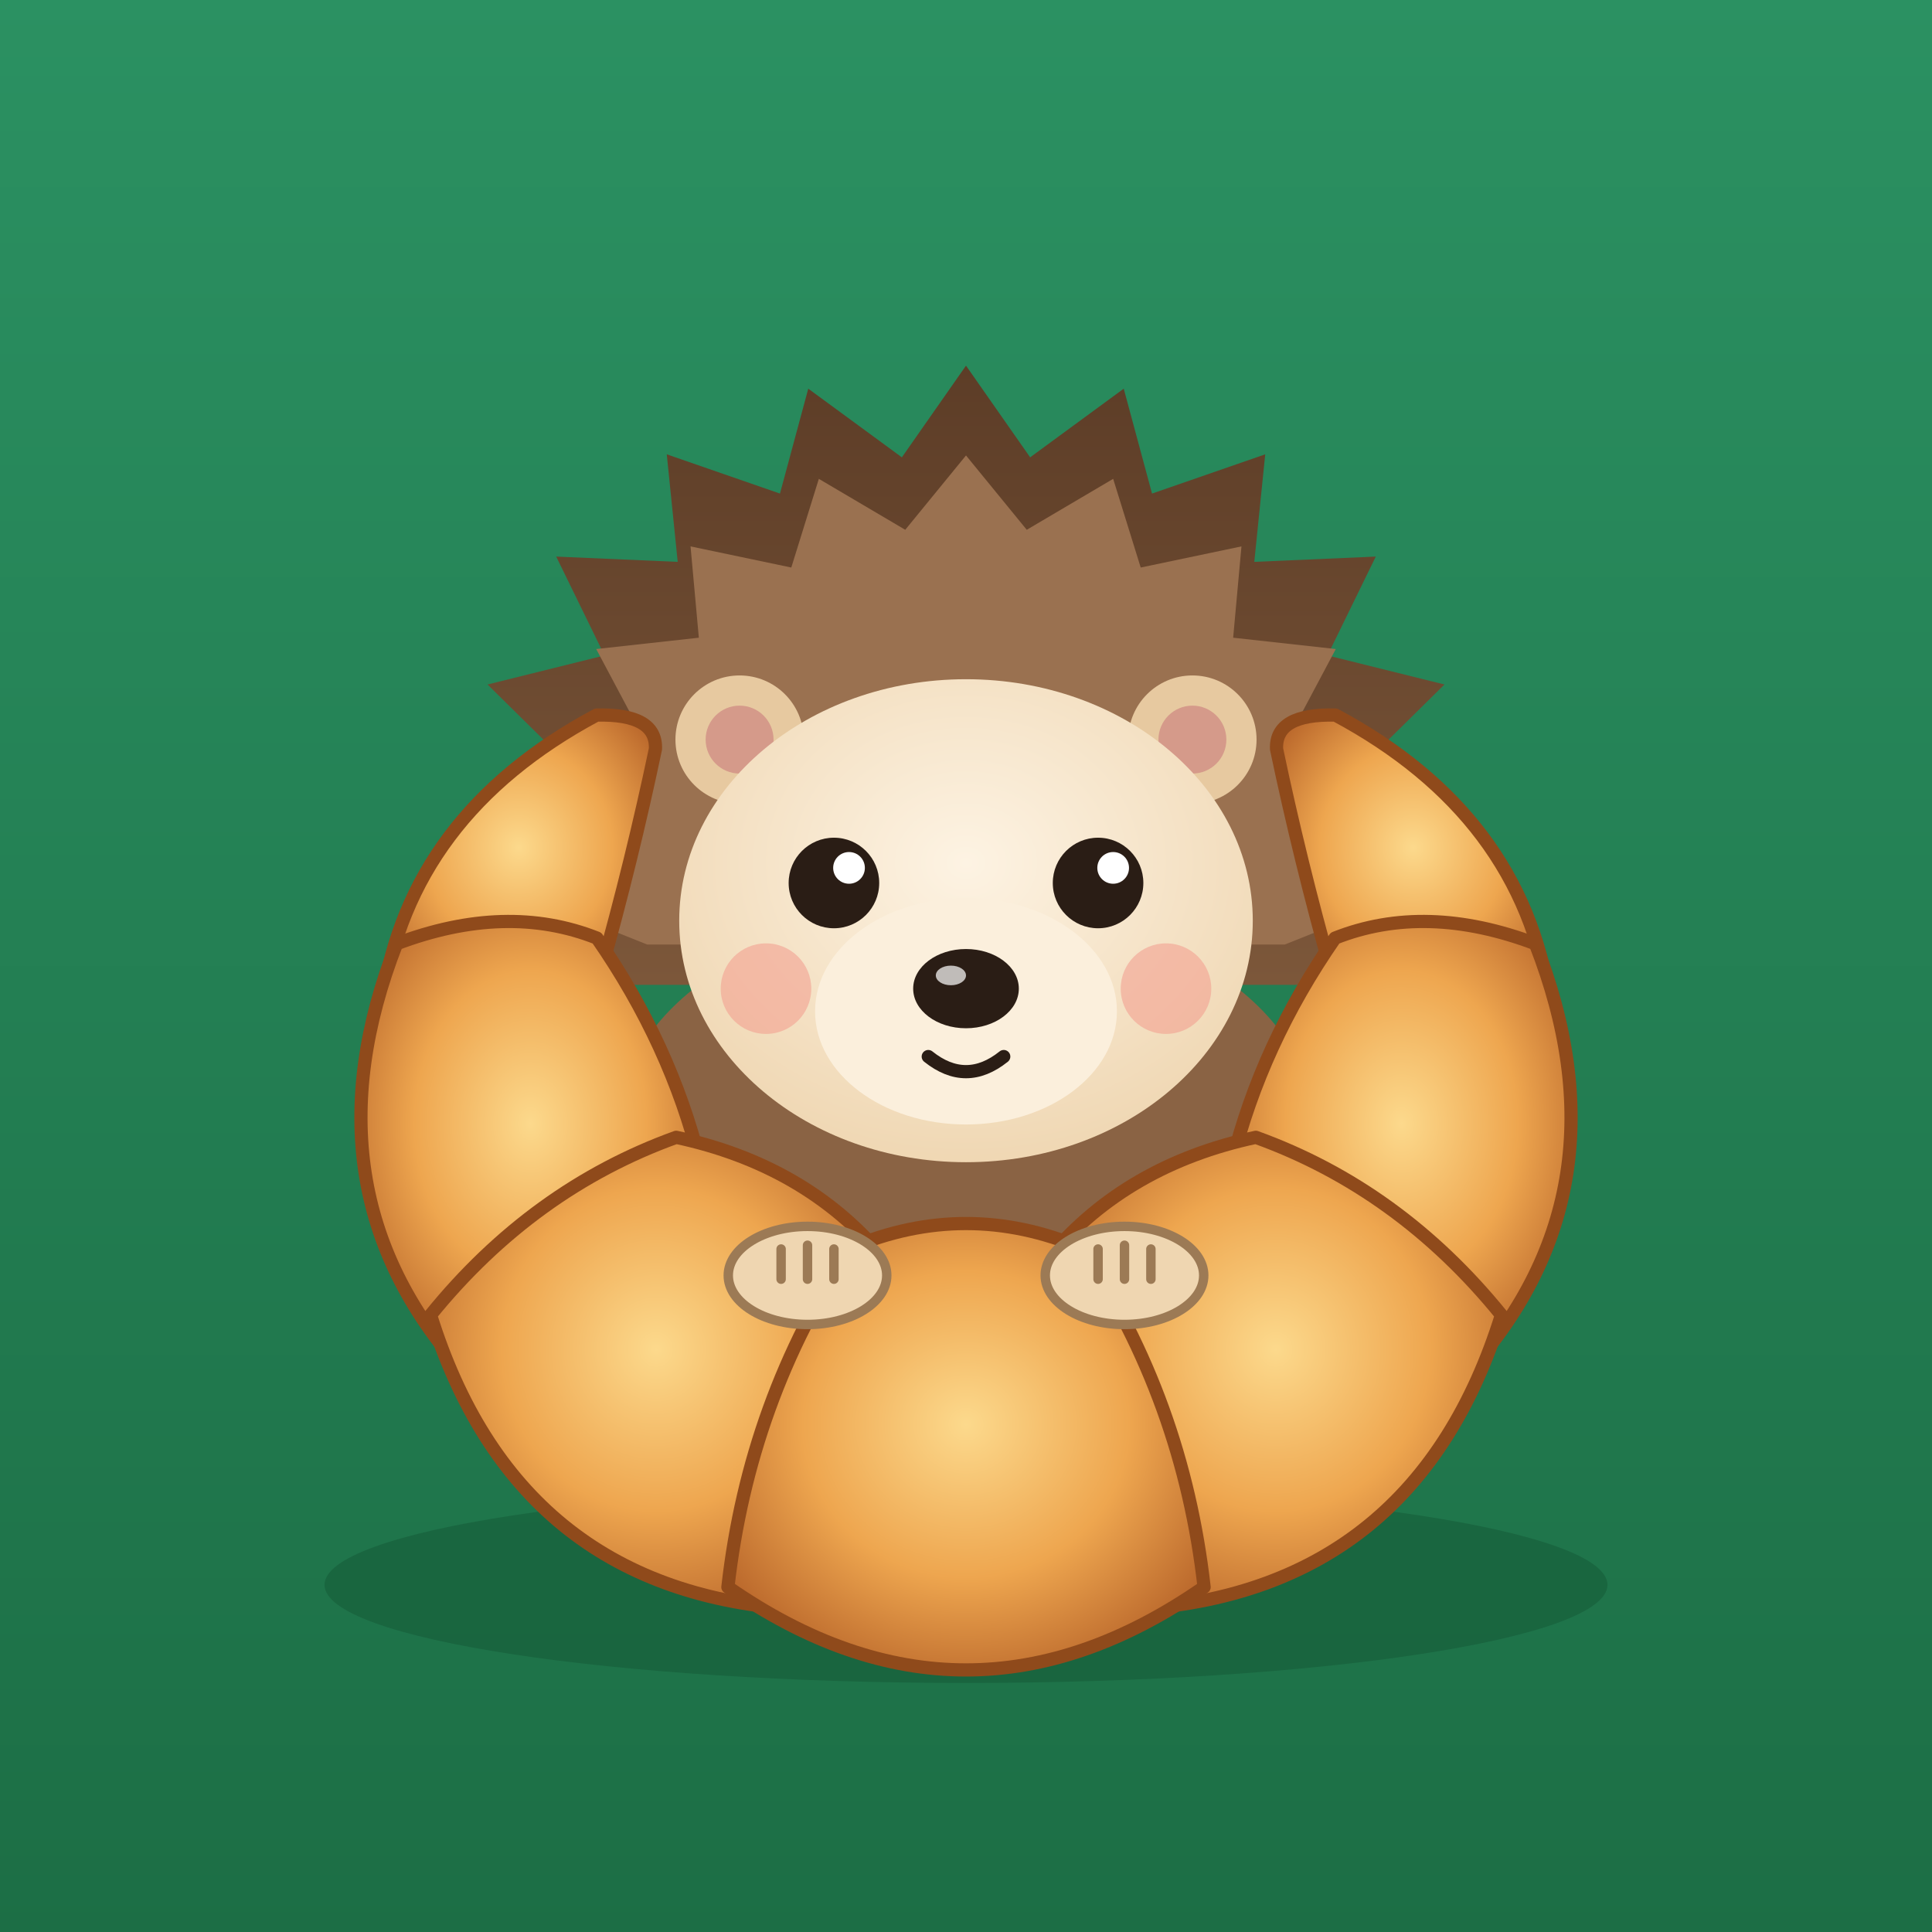
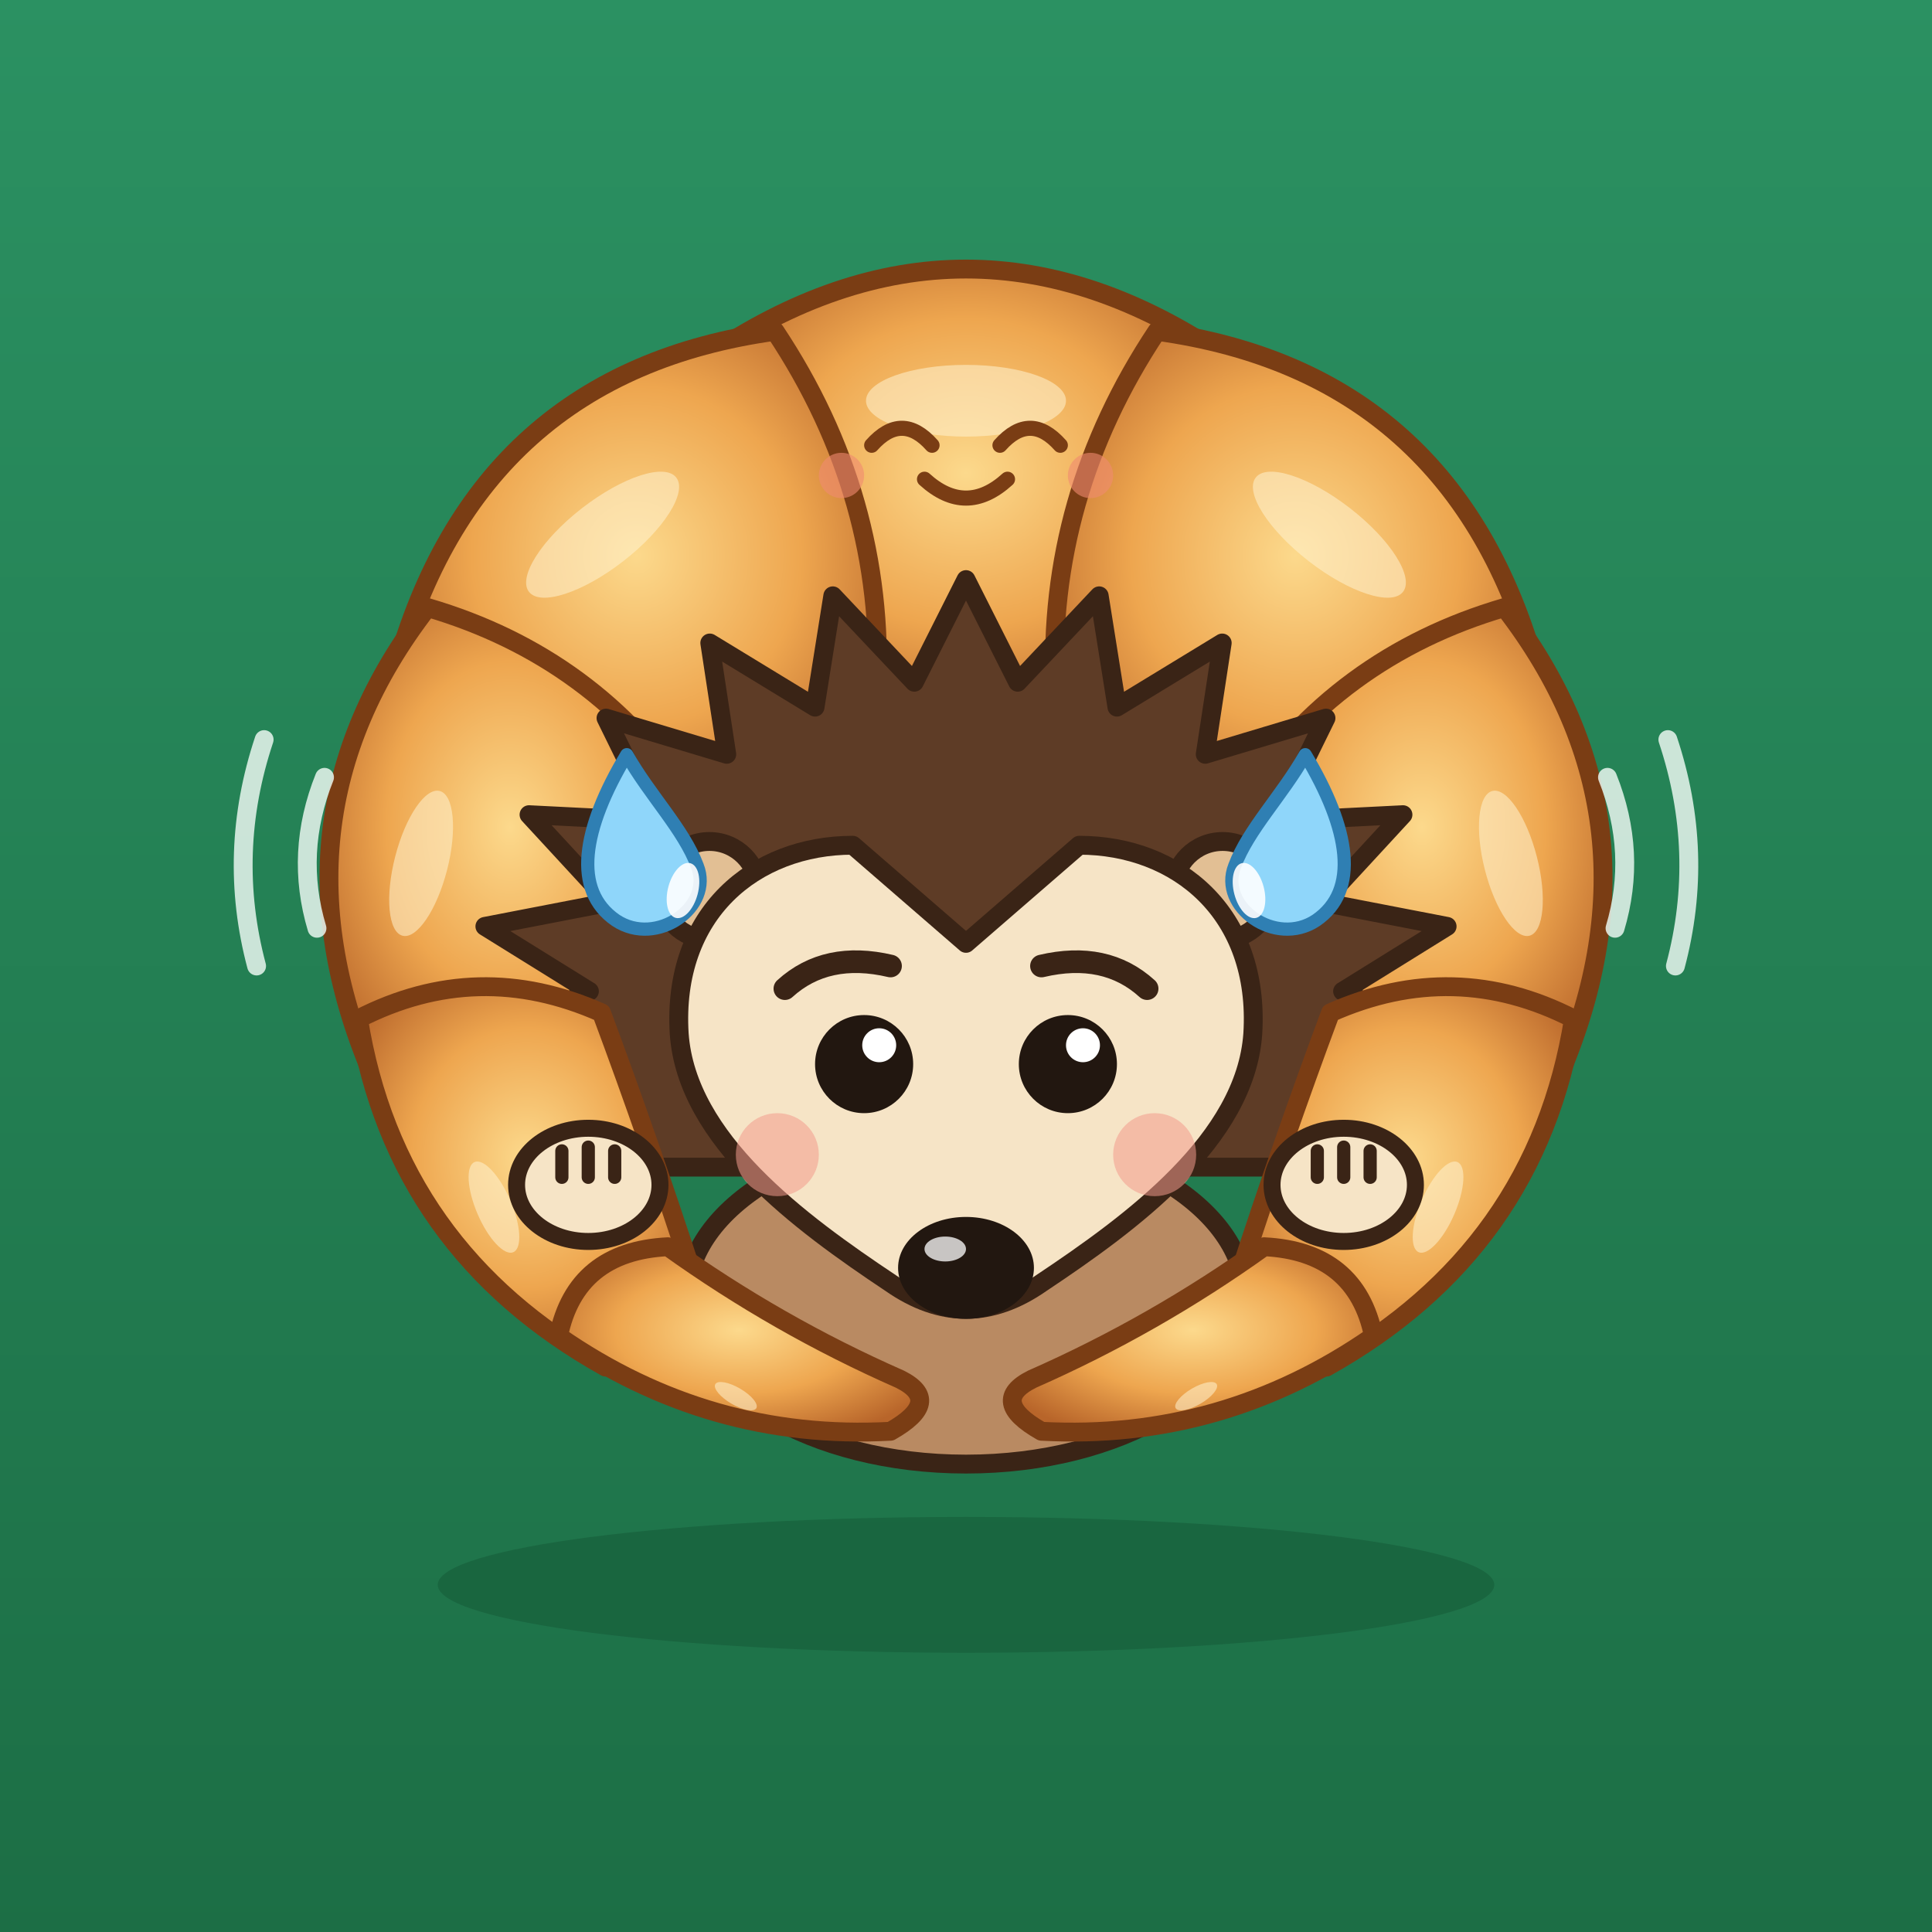
<svg xmlns="http://www.w3.org/2000/svg" viewBox="0 0 512 512">
  <defs>
    <linearGradient id="bg" x1="0" y1="0" x2="0" y2="1">
      <stop offset="0" stop-color="#2b9162" />
      <stop offset="1" stop-color="#1c6e45" />
    </linearGradient>
    <radialGradient id="lobe" cx="0.5" cy="0.45" r="0.62">
      <stop offset="0" stop-color="#fcd98c" />
      <stop offset="0.55" stop-color="#eea64f" />
      <stop offset="1" stop-color="#b8652a" />
    </radialGradient>
    <radialGradient id="face" cx="0.5" cy="0.38" r="0.65">
      <stop offset="0" stop-color="#fdf3e3" />
      <stop offset="1" stop-color="#efd6b1" />
    </radialGradient>
    <linearGradient id="quills" x1="0" y1="0" x2="0" y2="1">
      <stop offset="0" stop-color="#5d3d27" />
      <stop offset="1" stop-color="#7c573a" />
    </linearGradient>
  </defs>
  <rect width="512" height="512" fill="url(#bg)" />
-   <ellipse cx="256" cy="420" rx="170" ry="26" fill="#0f4a2c" opacity="0.35" />
-   <path d="M164.2,261 L132.6,255.5 L152.1,232.8 L124.1,218.7 L150.8,202.7 L129.2,181.4 L160.2,173.7 L147.4,147.5 L179.6,148.9 L176.7,120.4 L206.7,130.8 L214.2,103 L239,121.2 L256,96.9 L273,121.2 L297.8,103 L305.3,130.8 L335.3,120.4 L332.4,148.9 L364.6,147.5 L351.8,173.7 L382.8,181.4 L361.2,202.7 L387.9,218.7 L359.9,232.8 L379.4,255.5 L347.8,261 Z" fill="url(#quills)" />
-   <path d="M171.5,250.3 L146.4,240.3 L164.9,222.3 L145.3,205.2 L169.7,194 L158,172 L185.2,169 L183,144.8 L209.7,150.4 L217,126.9 L239.9,140.4 L256,120.7 L272.1,140.4 L295,126.9 L302.3,150.4 L329,144.8 L326.8,169 L354,172 L342.3,194 L366.7,205.2 L347.1,222.3 L365.6,240.3 L340.5,250.3 Z" fill="#9a7150" />
-   <ellipse cx="256" cy="298" rx="92" ry="58" fill="#8a6344" />
-   <circle cx="196" cy="196" r="17" fill="#e7c9a0" />
-   <circle cx="196" cy="196" r="9" fill="#d59a8a" />
-   <circle cx="316" cy="196" r="17" fill="#e7c9a0" />
-   <circle cx="316" cy="196" r="9" fill="#d59a8a" />
-   <ellipse cx="256" cy="244" rx="76" ry="64" fill="url(#face)" />
-   <ellipse cx="256" cy="268" rx="40" ry="30" fill="#fbefdc" />
-   <circle cx="221" cy="234" r="12" fill="#2a1d15" />
-   <circle cx="291" cy="234" r="12" fill="#2a1d15" />
-   <circle cx="225" cy="230" r="4.2" fill="#ffffff" />
-   <circle cx="295" cy="230" r="4.2" fill="#ffffff" />
-   <circle cx="203" cy="262" r="12" fill="#f29a8c" opacity="0.55" />
-   <circle cx="309" cy="262" r="12" fill="#f29a8c" opacity="0.55" />
-   <ellipse cx="256" cy="262" rx="14" ry="10.5" fill="#2a1d15" />
-   <ellipse cx="252" cy="258.5" rx="4" ry="2.6" fill="#ffffff" opacity="0.7" />
-   <path d="M246 280 Q256 288 266 280" fill="none" stroke="#2a1d15" stroke-width="3.5" stroke-linecap="round" />
-   <g stroke="#8f4a1b" stroke-width="3.5" stroke-linejoin="round">
-     <path d="M338.3,198.5 Q337.9,189.1 353.9,189.5 Q403.4,216 410.7,265.1 Q381.9,272.4 352.9,257.9 Q344.5,228 338.3,198.5 Z" fill="url(#lobe)" />
-     <path d="M159.1,257.9 Q130.1,272.4 101.3,265.1 Q108.6,216 158.1,189.5 Q174.1,189.1 173.7,198.5 Q167.5,228 159.1,257.9 Z" fill="url(#lobe)" />
-     <path d="M353.8,248.6 Q377.8,239.1 406.9,250.1 Q432.3,315.2 389.4,363.2 Q350.5,344.3 326.5,308 Q334.3,276.7 353.8,248.6 Z" fill="url(#lobe)" />
-     <path d="M185.5,308 Q161.5,344.3 122.6,363.2 Q79.7,315.2 105.1,250.1 Q134.2,239.1 158.2,248.6 Q177.7,276.7 185.5,308 Z" fill="url(#lobe)" />
-     <path d="M332.8,301.4 Q370.8,315.1 397.9,348.5 Q375.3,421 302.3,426.4 Q279,382.1 278.3,332.8 Q298.7,308.7 332.8,301.4 Z" fill="url(#lobe)" />
-     <path d="M233.7,332.8 Q233,382.1 209.7,426.4 Q136.7,421 114.1,348.5 Q141.2,315.1 179.2,301.4 Q213.3,308.7 233.7,332.8 Z" fill="url(#lobe)" />
-     <path d="M286.6,330.7 Q313.5,371.1 319.1,420.6 Q256,464.5 192.9,420.6 Q198.5,371.1 225.4,330.7 Q256,317.8 286.6,330.7 Z" fill="url(#lobe)" />
+   <ellipse cx="256" cy="420" rx="140" ry="18" fill="#0f4a2c" opacity="0.35" />
+   <g stroke="#7a3d14" stroke-width="5" stroke-linejoin="round">
+     <path d="M223.6,185.4 Q190.9,147.2 187.1,94.8 Q256,47.8 324.9,94.8 Q321.1,147.2 288.4,185.4 Q256,197.6 223.6,185.4 Z" fill="url(#lobe)" />
+     <ellipse cx="256" cy="106.2" rx="26.5" ry="9.5" transform="rotate(360 256 106.2)" fill="#fff3d0" opacity="0.55" stroke="none" />
+     <path d="M177.2,219.9 Q134.5,213.2 104.8,177.6 Q126.4,98.7 205.4,87.8 Q234.6,131.7 232.4,182.8 Q211.9,209.2 177.2,219.9 Z" fill="url(#lobe)" />
+     <ellipse cx="159.7" cy="141.7" rx="24.7" ry="8.9" transform="rotate(322.2 159.7 141.7)" fill="#fff3d0" opacity="0.55" stroke="none" />
+     <path d="M279.6,182.8 Q277.4,131.7 306.6,87.8 Q385.6,98.7 407.2,177.6 Q377.5,213.2 334.8,219.9 Q300.1,209.2 279.6,182.8 Z" fill="url(#lobe)" />
+     <ellipse cx="352.3" cy="141.7" rx="24.7" ry="8.9" transform="rotate(397.8 352.3 141.7)" fill="#fff3d0" opacity="0.55" stroke="none" />
+     <path d="M159.2,278.7 Q133.5,297.2 99.4,286.5 Q69.3,217.9 113.3,161 Q158,174.1 183.2,212.4 Q177.8,245.9 159.2,278.7 Z" fill="url(#lobe)" />
+     <ellipse cx="111.6" cy="228.8" rx="19.8" ry="7.1" transform="rotate(284.4 111.6 228.8)" fill="#fff3d0" opacity="0.55" stroke="none" />
+     <path d="M328.8,212.4 Q354,174.1 398.7,161 Q442.7,217.9 412.6,286.5 Q378.5,297.2 352.8,278.7 Q334.2,245.9 328.8,212.4 Z" fill="url(#lobe)" />
+     <ellipse cx="400.4" cy="228.8" rx="19.8" ry="7.1" transform="rotate(435.6 400.4 228.8)" fill="#fff3d0" opacity="0.55" stroke="none" />
  </g>
-   <g fill="#efd6b1" stroke="#9c7a55" stroke-width="2.5">
-     <ellipse cx="214" cy="338" rx="21" ry="13" />
-     <ellipse cx="298" cy="338" rx="21" ry="13" />
+   <g stroke="#7a3d14" stroke-width="4" stroke-linecap="round" fill="none">
+     <path d="M231,118 Q239,109 247,118" />
+     <path d="M265,118 Q273,109 281,118" />
+     <path d="M245,127 Q256,137 267,127" />
  </g>
-   <g stroke="#9c7a55" stroke-width="2.5" stroke-linecap="round">
-     <path d="M207 331 v8 M214 330 v9 M221 331 v8" />
-     <path d="M291 331 v8 M298 330 v9 M305 331 v8" />
+   <circle cx="223" cy="126" r="6" fill="#f08a6f" opacity="0.6" />
+   <circle cx="289" cy="126" r="6" fill="#f08a6f" opacity="0.6" />
+   <g stroke="#3a2416" stroke-width="5" stroke-linejoin="round">
+     <ellipse cx="256" cy="344" rx="74" ry="44" fill="#b98a62" />
+     <path d="M167.7,309.3 L133.9,307.4 L158.3,286.7 L126.4,276.8 L156.2,262.7 L128.5,245.5 L161.6,239.1 L140.2,215.9 L174,217.6 L160.6,190.3 L192.6,199.9 L188.1,170.4 L216,187.4 L220.7,157.9 L242.3,180.8 L256,153.6 L269.7,180.8 L291.3,157.9 L296,187.4 L323.9,170.4 L319.4,199.9 L351.4,190.3 L338,217.6 L371.8,215.9 L350.4,239.1 L383.5,245.5 L355.8,262.7 L385.6,276.8 L353.7,286.7 L378.1,307.4 L344.3,309.3 Z" fill="#5e3c26" />
+     <circle cx="188" cy="236" r="13" fill="#e2bf94" />
+     <circle cx="324" cy="236" r="13" fill="#e2bf94" />
+     <path d="M180,274 C178,242 200,224 226,224 L256,250 L286,224 C312,224 334,242 332,274 C330,302 300,324 276,340 Q256,354 236,340 C212,324 182,302 180,274 Z" fill="#f6e4c6" />
  </g>
+   <circle cx="229" cy="282" r="13" fill="#221710" />
+   <circle cx="283" cy="282" r="13" fill="#221710" />
+   <circle cx="233" cy="277" r="4.5" fill="#ffffff" />
+   <circle cx="287" cy="277" r="4.5" fill="#ffffff" />
+   <g stroke="#3a2416" stroke-width="6" stroke-linecap="round" fill="none">
+     <path d="M208,262 Q219,252 236,256" />
+     <path d="M304,262 Q293,252 276,256" />
+   </g>
+   <circle cx="206" cy="306" r="11" fill="#f29a8c" opacity="0.55" />
+   <circle cx="306" cy="306" r="11" fill="#f29a8c" opacity="0.55" />
+   <ellipse cx="256" cy="336" rx="18" ry="13.5" fill="#221710" />
+   <ellipse cx="250.5" cy="331" rx="5.5" ry="3.3" fill="#ffffff" opacity="0.75" />
+   <g id="sweat">
+     <path d="M345.9,200 C357.8,219.8 360.3,236 348.8,243.9 C338,251.1 322.9,240.3 327.2,229.5 C330.8,219.8 339.8,210.8 345.9,200 Z" fill="#8fd6fa" stroke="#2f7fb3" stroke-width="3.5" stroke-linejoin="round" />
+     <ellipse cx="331" cy="236" rx="4" ry="7.5" transform="rotate(-15 331 236)" fill="#ffffff" opacity="0.9" />
+   </g>
+   <use href="#sweat" transform="translate(512 0) scale(-1 1)" />
+   <g stroke="#e9f6ee" stroke-width="5" stroke-linecap="round" fill="none" opacity="0.85">
+     <path d="M86,206 Q78,226 84,246" />
+     <path d="M70,196 Q60,226 68,256" />
+     <path d="M426,206 Q434,226 428,246" />
+     <path d="M442,196 Q452,226 444,256" />
+   </g>
+   <g stroke="#7a3d14" stroke-width="5" stroke-linejoin="round">
+     <path d="M183.9,338.8 Q184,358.4 160.5,362.3 Q104.8,331.2 95,270 Q126.6,253.8 159.4,268.4 Q172,302.2 183.9,338.8 Z" fill="url(#lobe)" />
+     <ellipse cx="130.9" cy="319.9" rx="13" ry="4.7" transform="rotate(246.7 130.9 319.9)" fill="#fff3d0" opacity="0.55" stroke="none" />
+     <path d="M352.6,268.4 Q385.4,253.8 417,270 Q407.2,331.2 351.5,362.3 Q328,358.4 328.1,338.8 Q340,302.2 352.6,268.4 Z" fill="url(#lobe)" />
+     <ellipse cx="381.1" cy="319.9" rx="13" ry="4.7" transform="rotate(473.3 381.1 319.9)" fill="#fff3d0" opacity="0.55" stroke="none" />
+     <path d="M238.5,365.5 Q250.1,371.3 236,379.3 Q188,381.9 148,354.1 Q152.6,331.6 177,330.4 Q206,351.2 238.5,365.5 Z" fill="url(#lobe)" />
+     <ellipse cx="195" cy="370" rx="6.3" ry="2.3" transform="rotate(210.4 195 370)" fill="#fff3d0" opacity="0.55" stroke="none" />
+     <path d="M335,330.4 Q359.4,331.6 364,354.1 Q324,381.9 276,379.3 Q261.9,371.3 273.5,365.5 Q306,351.2 335,330.4 Z" fill="url(#lobe)" />
+     <ellipse cx="317" cy="370" rx="6.3" ry="2.3" transform="rotate(509.6 317 370)" fill="#fff3d0" opacity="0.55" stroke="none" />
+   </g>
+   <g id="paw">
+     <ellipse cx="155.9" cy="314" rx="19" ry="15" fill="#f6e4c6" stroke="#3a2416" stroke-width="4.5" />
+     <path d="M148.9,305 v7 M155.9,304 v8 M162.9,305 v7" stroke="#3a2416" stroke-width="3.5" stroke-linecap="round" />
+   </g>
+   <use href="#paw" transform="translate(512 0) scale(-1 1)" />
</svg>
